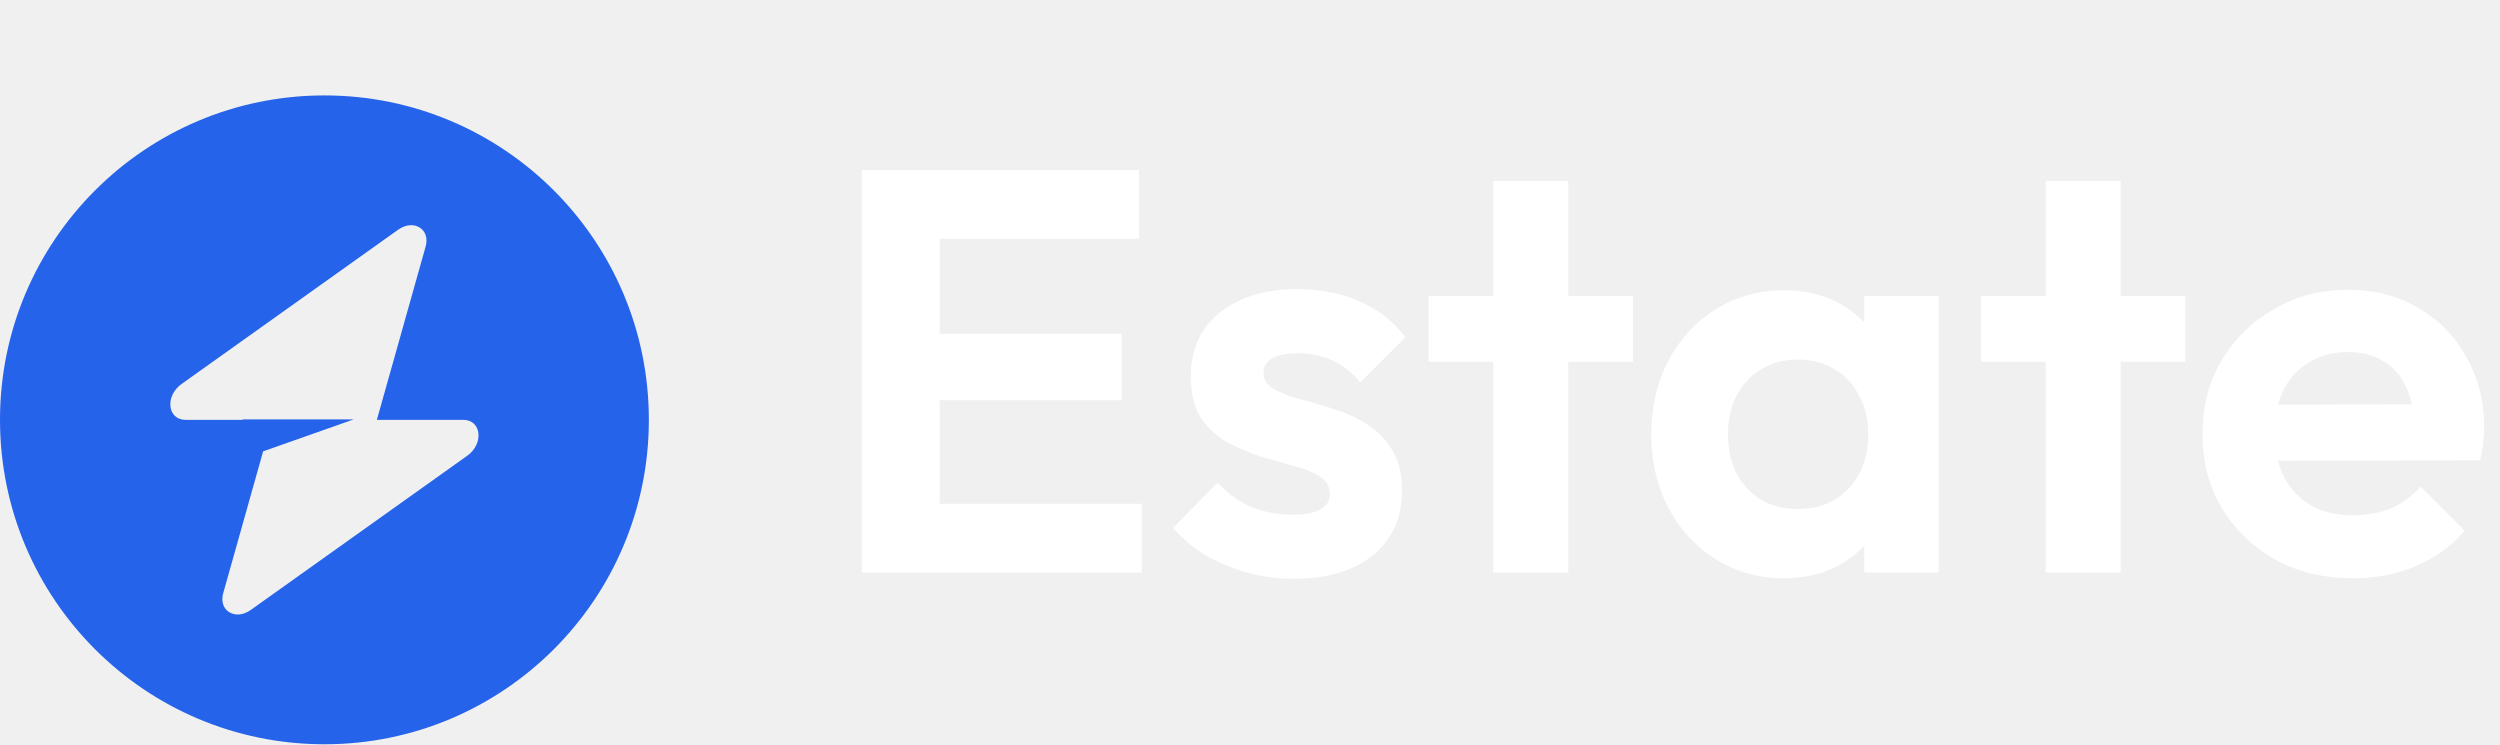
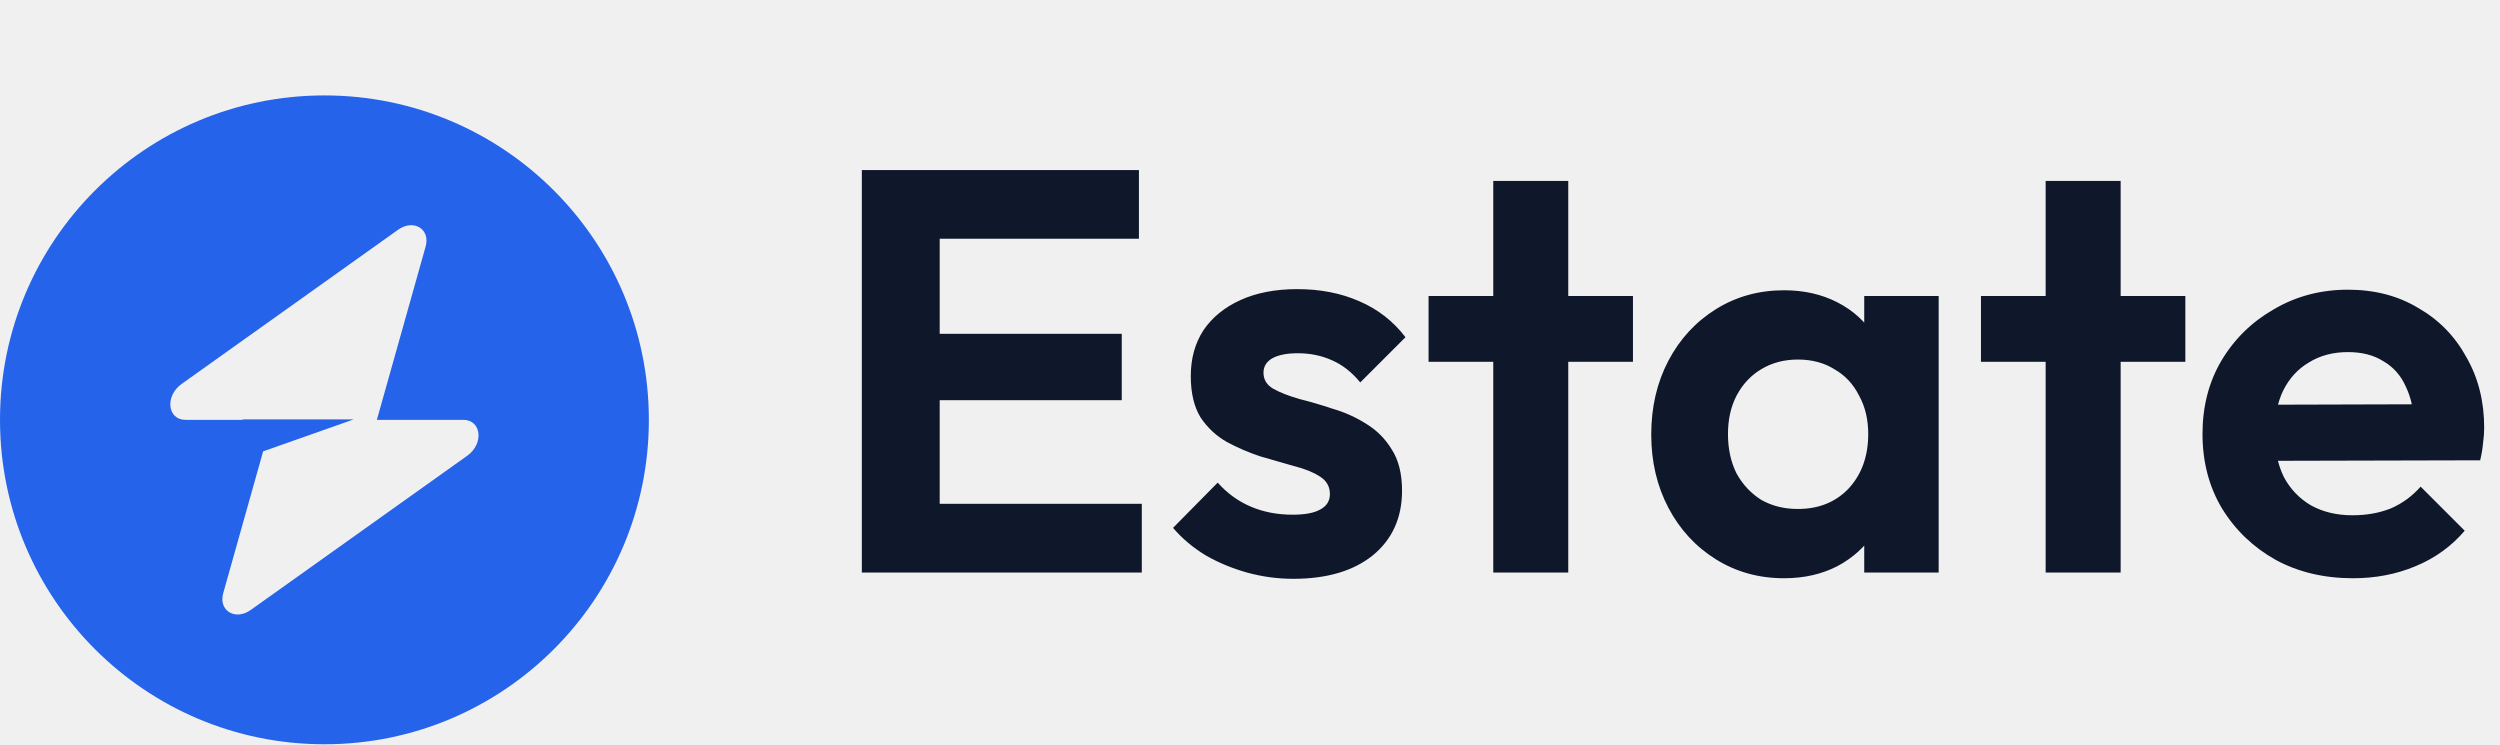
<svg xmlns="http://www.w3.org/2000/svg" width="131" height="39" viewBox="0 0 131 39" fill="none">
  <path fill-rule="evenodd" clip-rule="evenodd" d="M17 39C26.389 39 34 31.389 34 22C34 12.611 26.389 5 17 5C7.611 5 0 12.611 0 22C0 31.389 7.611 39 17 39ZM22.303 12.919C22.562 12.002 21.672 11.46 20.859 12.039L9.514 20.121C8.633 20.749 8.771 22 9.722 22H12.71V21.977H18.532L13.788 23.651L11.697 31.081C11.438 31.998 12.328 32.54 13.141 31.961L24.486 23.879C25.367 23.251 25.229 22 24.278 22H19.747L22.303 12.919Z" fill="#2563EB" />
-   <path d="M45.16 30V8.91H49.24V30H45.16ZM48.16 30V26.4H59.83V30H48.16ZM48.16 20.97V17.49H58.78V20.97H48.16ZM48.16 12.51V8.91H59.68V12.51H48.16ZM67.767 30.33C66.947 30.33 66.137 30.22 65.337 30C64.557 29.78 63.837 29.48 63.177 29.1C62.517 28.7 61.947 28.22 61.467 27.66L63.807 25.29C64.307 25.85 64.887 26.27 65.547 26.55C66.207 26.83 66.937 26.97 67.737 26.97C68.377 26.97 68.857 26.88 69.177 26.7C69.517 26.52 69.687 26.25 69.687 25.89C69.687 25.49 69.507 25.18 69.147 24.96C68.807 24.74 68.357 24.56 67.797 24.42C67.237 24.26 66.647 24.09 66.027 23.91C65.427 23.71 64.847 23.46 64.287 23.16C63.727 22.84 63.267 22.41 62.907 21.87C62.567 21.31 62.397 20.59 62.397 19.71C62.397 18.79 62.617 17.99 63.057 17.31C63.517 16.63 64.167 16.1 65.007 15.72C65.847 15.34 66.837 15.15 67.977 15.15C69.177 15.15 70.257 15.36 71.217 15.78C72.197 16.2 73.007 16.83 73.647 17.67L71.277 20.04C70.837 19.5 70.337 19.11 69.777 18.87C69.237 18.63 68.647 18.51 68.007 18.51C67.427 18.51 66.977 18.6 66.657 18.78C66.357 18.96 66.207 19.21 66.207 19.53C66.207 19.89 66.377 20.17 66.717 20.37C67.077 20.57 67.537 20.75 68.097 20.91C68.657 21.05 69.237 21.22 69.837 21.42C70.457 21.6 71.037 21.86 71.577 22.2C72.137 22.54 72.587 22.99 72.927 23.55C73.287 24.11 73.467 24.83 73.467 25.71C73.467 27.13 72.957 28.26 71.937 29.1C70.917 29.92 69.527 30.33 67.767 30.33ZM78.247 30V9.48H82.177V30H78.247ZM74.857 18.96V15.51H85.567V18.96H74.857ZM93.486 30.3C92.165 30.3 90.975 29.97 89.915 29.31C88.856 28.65 88.025 27.75 87.425 26.61C86.826 25.47 86.525 24.19 86.525 22.77C86.525 21.33 86.826 20.04 87.425 18.9C88.025 17.76 88.856 16.86 89.915 16.2C90.975 15.54 92.165 15.21 93.486 15.21C94.525 15.21 95.456 15.42 96.275 15.84C97.096 16.26 97.746 16.85 98.225 17.61C98.725 18.35 98.996 19.19 99.035 20.13V25.35C98.996 26.31 98.725 27.16 98.225 27.9C97.746 28.64 97.096 29.23 96.275 29.67C95.456 30.09 94.525 30.3 93.486 30.3ZM94.206 26.67C95.305 26.67 96.195 26.31 96.876 25.59C97.555 24.85 97.895 23.9 97.895 22.74C97.895 21.98 97.736 21.31 97.415 20.73C97.115 20.13 96.686 19.67 96.126 19.35C95.585 19.01 94.945 18.84 94.206 18.84C93.486 18.84 92.846 19.01 92.285 19.35C91.746 19.67 91.316 20.13 90.996 20.73C90.695 21.31 90.546 21.98 90.546 22.74C90.546 23.52 90.695 24.21 90.996 24.81C91.316 25.39 91.746 25.85 92.285 26.19C92.846 26.51 93.486 26.67 94.206 26.67ZM97.686 30V26.1L98.316 22.56L97.686 19.08V15.51H101.586V30H97.686ZM107.192 30V9.48H111.122V30H107.192ZM103.802 18.96V15.51H114.512V18.96H103.802ZM123.301 30.3C121.781 30.3 120.431 29.98 119.251 29.34C118.071 28.68 117.131 27.78 116.431 26.64C115.751 25.5 115.411 24.2 115.411 22.74C115.411 21.3 115.741 20.02 116.401 18.9C117.081 17.76 118.001 16.86 119.161 16.2C120.321 15.52 121.611 15.18 123.031 15.18C124.431 15.18 125.661 15.5 126.721 16.14C127.801 16.76 128.641 17.62 129.241 18.72C129.861 19.8 130.171 21.03 130.171 22.41C130.171 22.67 130.151 22.94 130.111 23.22C130.091 23.48 130.041 23.78 129.961 24.12L117.781 24.15V21.21L128.131 21.18L126.541 22.41C126.501 21.55 126.341 20.83 126.061 20.25C125.801 19.67 125.411 19.23 124.891 18.93C124.391 18.61 123.771 18.45 123.031 18.45C122.251 18.45 121.571 18.63 120.991 18.99C120.411 19.33 119.961 19.82 119.641 20.46C119.341 21.08 119.191 21.82 119.191 22.68C119.191 23.56 119.351 24.33 119.671 24.99C120.011 25.63 120.491 26.13 121.111 26.49C121.731 26.83 122.451 27 123.271 27C124.011 27 124.681 26.88 125.281 26.64C125.881 26.38 126.401 26 126.841 25.5L129.151 27.81C128.451 28.63 127.591 29.25 126.571 29.67C125.571 30.09 124.481 30.3 123.301 30.3Z" fill="white" />
+   <path d="M45.16 30V8.91H49.24V30H45.16ZM48.16 30V26.4H59.83V30H48.16ZM48.16 20.97V17.49H58.78V20.97H48.16ZM48.16 12.51V8.91H59.68V12.51H48.16ZM67.767 30.33C66.947 30.33 66.137 30.22 65.337 30C64.557 29.78 63.837 29.48 63.177 29.1C62.517 28.7 61.947 28.22 61.467 27.66L63.807 25.29C64.307 25.85 64.887 26.27 65.547 26.55C66.207 26.83 66.937 26.97 67.737 26.97C68.377 26.97 68.857 26.88 69.177 26.7C69.517 26.52 69.687 26.25 69.687 25.89C69.687 25.49 69.507 25.18 69.147 24.96C68.807 24.74 68.357 24.56 67.797 24.42C67.237 24.26 66.647 24.09 66.027 23.91C65.427 23.71 64.847 23.46 64.287 23.16C63.727 22.84 63.267 22.41 62.907 21.87C62.567 21.31 62.397 20.59 62.397 19.71C62.397 18.79 62.617 17.99 63.057 17.31C63.517 16.63 64.167 16.1 65.007 15.72C65.847 15.34 66.837 15.15 67.977 15.15C69.177 15.15 70.257 15.36 71.217 15.78C72.197 16.2 73.007 16.83 73.647 17.67L71.277 20.04C70.837 19.5 70.337 19.11 69.777 18.87C69.237 18.63 68.647 18.51 68.007 18.51C67.427 18.51 66.977 18.6 66.657 18.78C66.357 18.96 66.207 19.21 66.207 19.53C66.207 19.89 66.377 20.17 66.717 20.37C67.077 20.57 67.537 20.75 68.097 20.91C68.657 21.05 69.237 21.22 69.837 21.42C70.457 21.6 71.037 21.86 71.577 22.2C72.137 22.54 72.587 22.99 72.927 23.55C73.287 24.11 73.467 24.83 73.467 25.71C73.467 27.13 72.957 28.26 71.937 29.1C70.917 29.92 69.527 30.33 67.767 30.33ZM78.247 30V9.48H82.177V30H78.247ZM74.857 18.96V15.51H85.567V18.96H74.857ZM93.486 30.3C92.165 30.3 90.975 29.97 89.915 29.31C88.856 28.65 88.025 27.75 87.425 26.61C86.826 25.47 86.525 24.19 86.525 22.77C86.525 21.33 86.826 20.04 87.425 18.9C88.025 17.76 88.856 16.86 89.915 16.2C90.975 15.54 92.165 15.21 93.486 15.21C94.525 15.21 95.456 15.42 96.275 15.84C97.096 16.26 97.746 16.85 98.225 17.61C98.725 18.35 98.996 19.19 99.035 20.13V25.35C98.996 26.31 98.725 27.16 98.225 27.9C97.746 28.64 97.096 29.23 96.275 29.67C95.456 30.09 94.525 30.3 93.486 30.3ZM94.206 26.67C95.305 26.67 96.195 26.31 96.876 25.59C97.555 24.85 97.895 23.9 97.895 22.74C97.895 21.98 97.736 21.31 97.415 20.73C97.115 20.13 96.686 19.67 96.126 19.35C95.585 19.01 94.945 18.84 94.206 18.84C93.486 18.84 92.846 19.01 92.285 19.35C91.746 19.67 91.316 20.13 90.996 20.73C90.695 21.31 90.546 21.98 90.546 22.74C90.546 23.52 90.695 24.21 90.996 24.81C91.316 25.39 91.746 25.85 92.285 26.19C92.846 26.51 93.486 26.67 94.206 26.67ZM97.686 30V26.1L98.316 22.56L97.686 19.08V15.51H101.586V30H97.686ZM107.192 30V9.48H111.122V30H107.192ZM103.802 18.96V15.51H114.512V18.96H103.802ZM123.301 30.3C121.781 30.3 120.431 29.98 119.251 29.34C118.071 28.68 117.131 27.78 116.431 26.64C115.751 25.5 115.411 24.2 115.411 22.74C115.411 21.3 115.741 20.02 116.401 18.9C117.081 17.76 118.001 16.86 119.161 16.2C120.321 15.52 121.611 15.18 123.031 15.18C124.431 15.18 125.661 15.5 126.721 16.14C127.801 16.76 128.641 17.62 129.241 18.72C129.861 19.8 130.171 21.03 130.171 22.41C130.171 22.67 130.151 22.94 130.111 23.22C130.091 23.48 130.041 23.78 129.961 24.12L117.781 24.15V21.21L128.131 21.18L126.541 22.41C126.501 21.55 126.341 20.83 126.061 20.25C125.801 19.67 125.411 19.23 124.891 18.93C124.391 18.61 123.771 18.45 123.031 18.45C122.251 18.45 121.571 18.63 120.991 18.99C120.411 19.33 119.961 19.82 119.641 20.46C119.341 21.08 119.191 21.82 119.191 22.68C119.191 23.56 119.351 24.33 119.671 24.99C120.011 25.63 120.491 26.13 121.111 26.49C121.731 26.83 122.451 27 123.271 27C124.011 27 124.681 26.88 125.281 26.64C125.881 26.38 126.401 26 126.841 25.5L129.151 27.81C128.451 28.63 127.591 29.25 126.571 29.67C125.571 30.09 124.481 30.3 123.301 30.3Z" fill="#0f172a" />
</svg>
